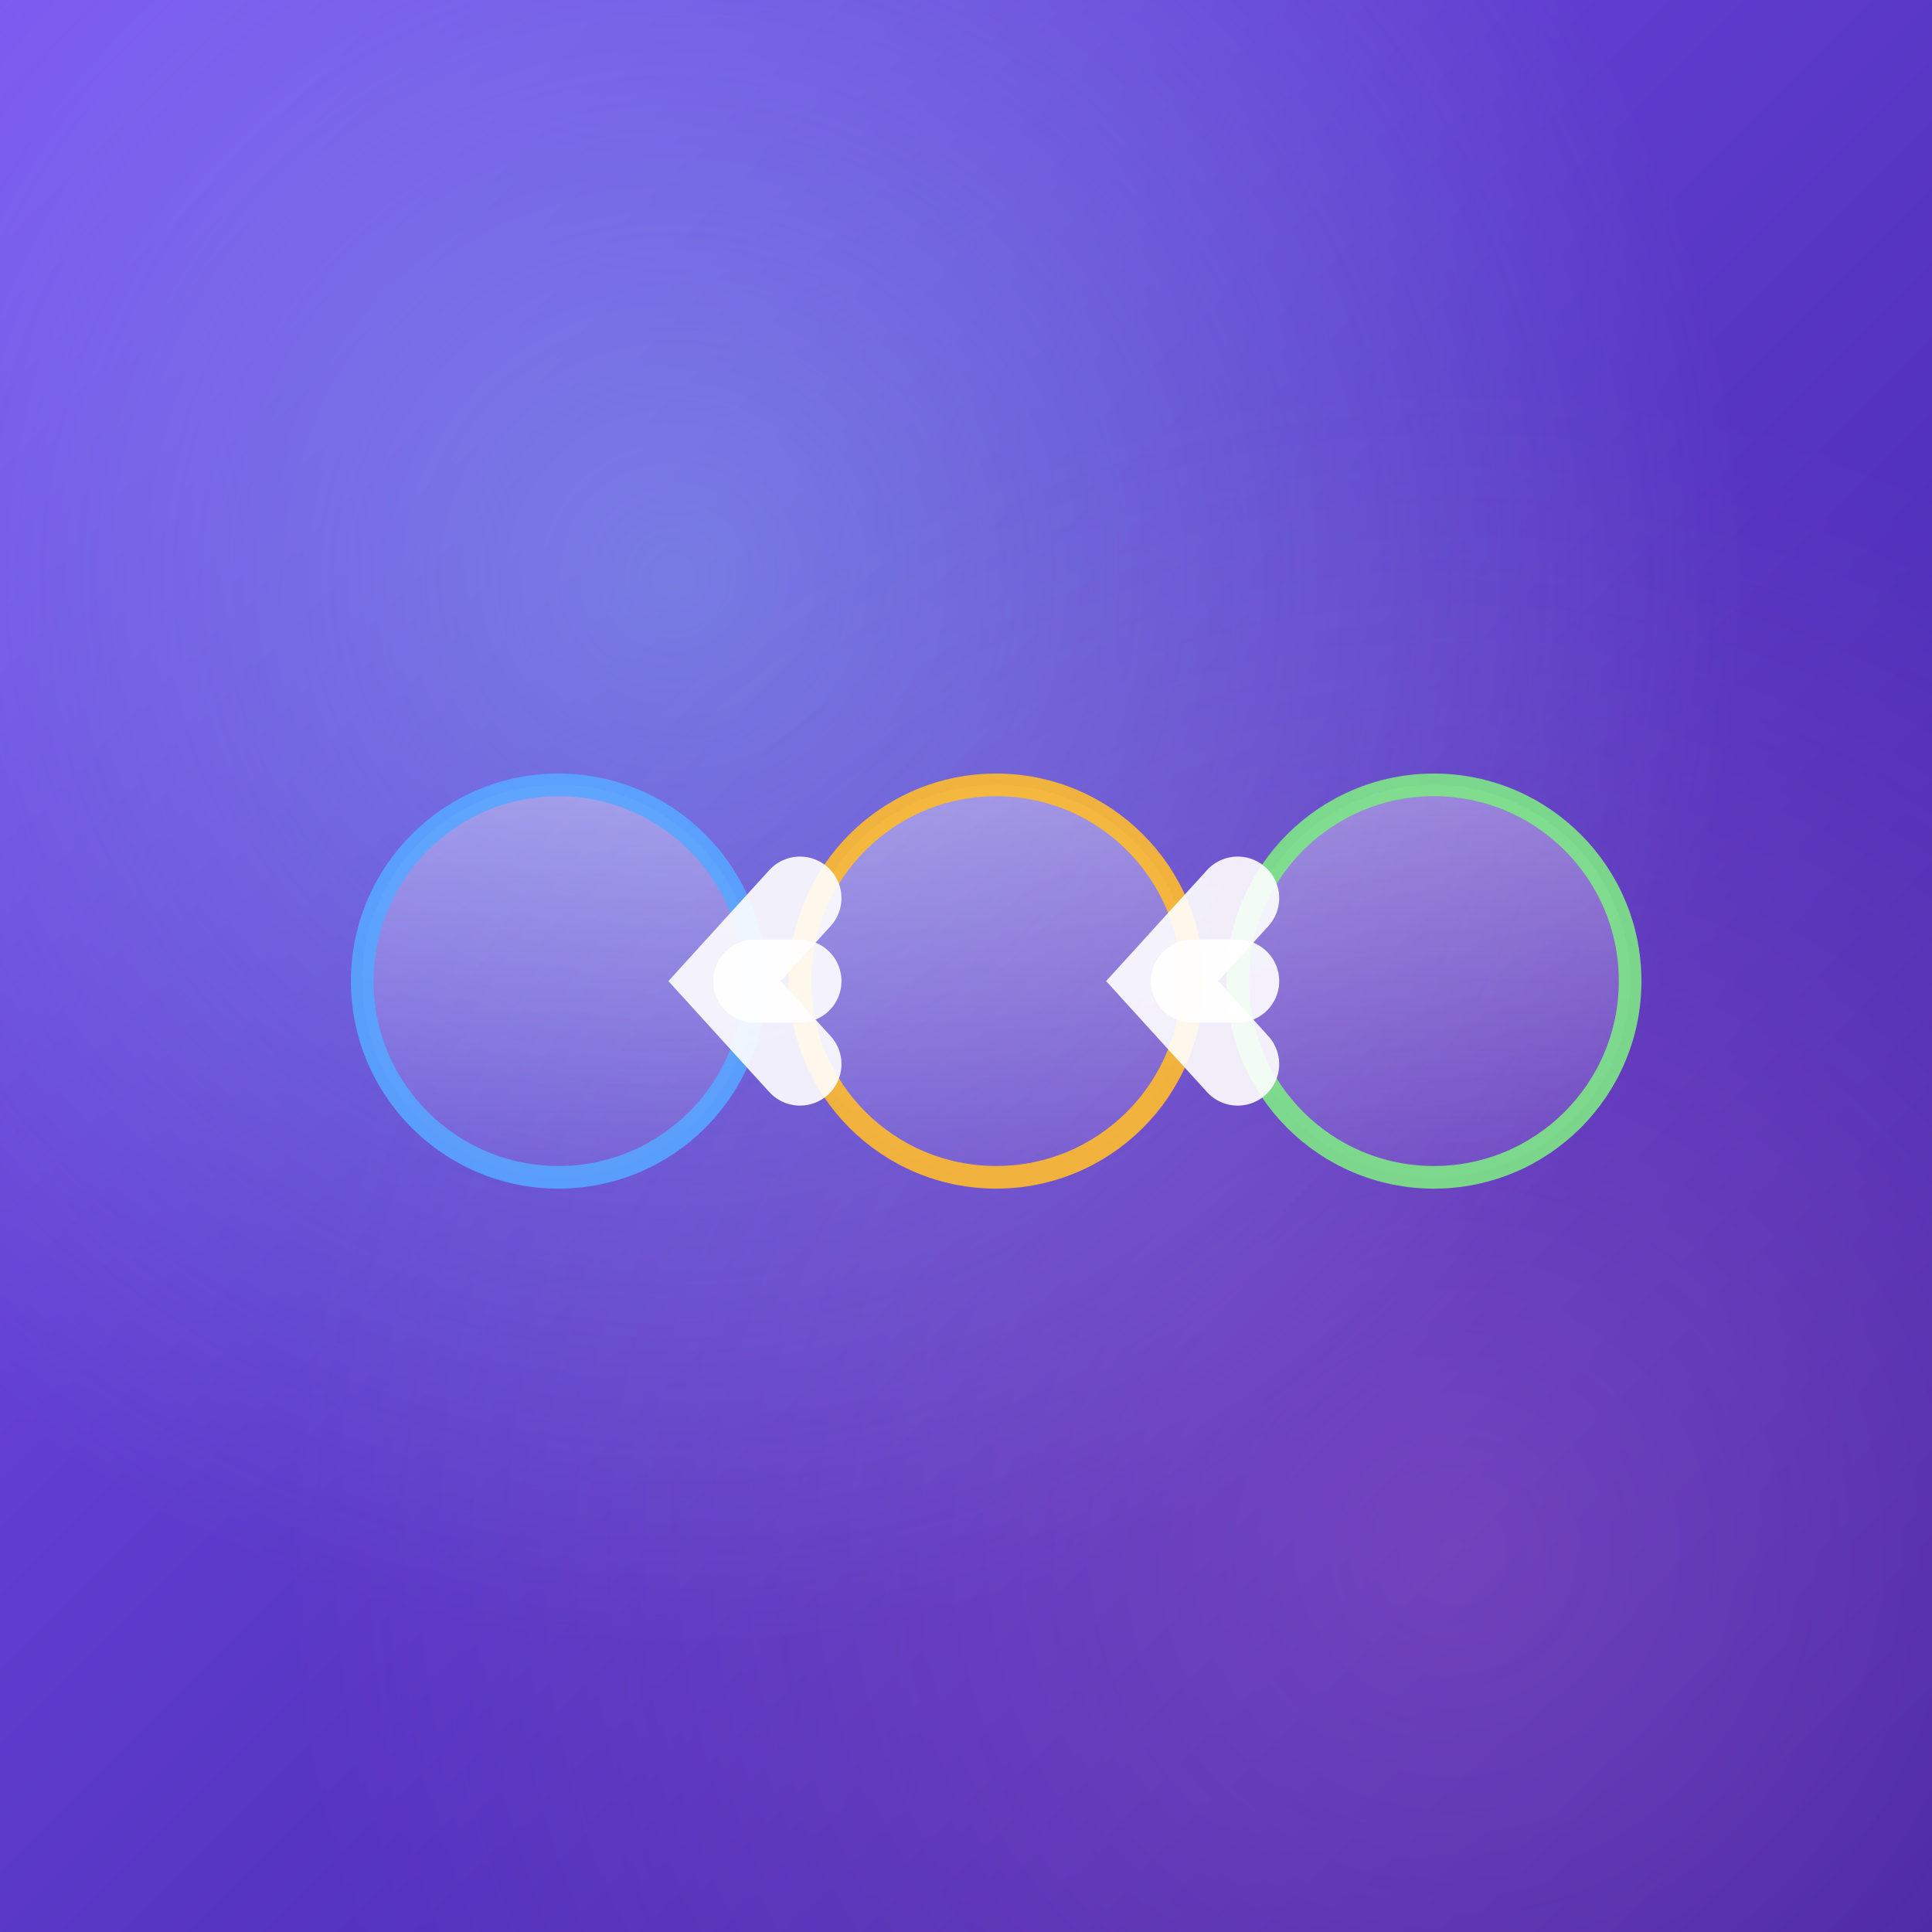
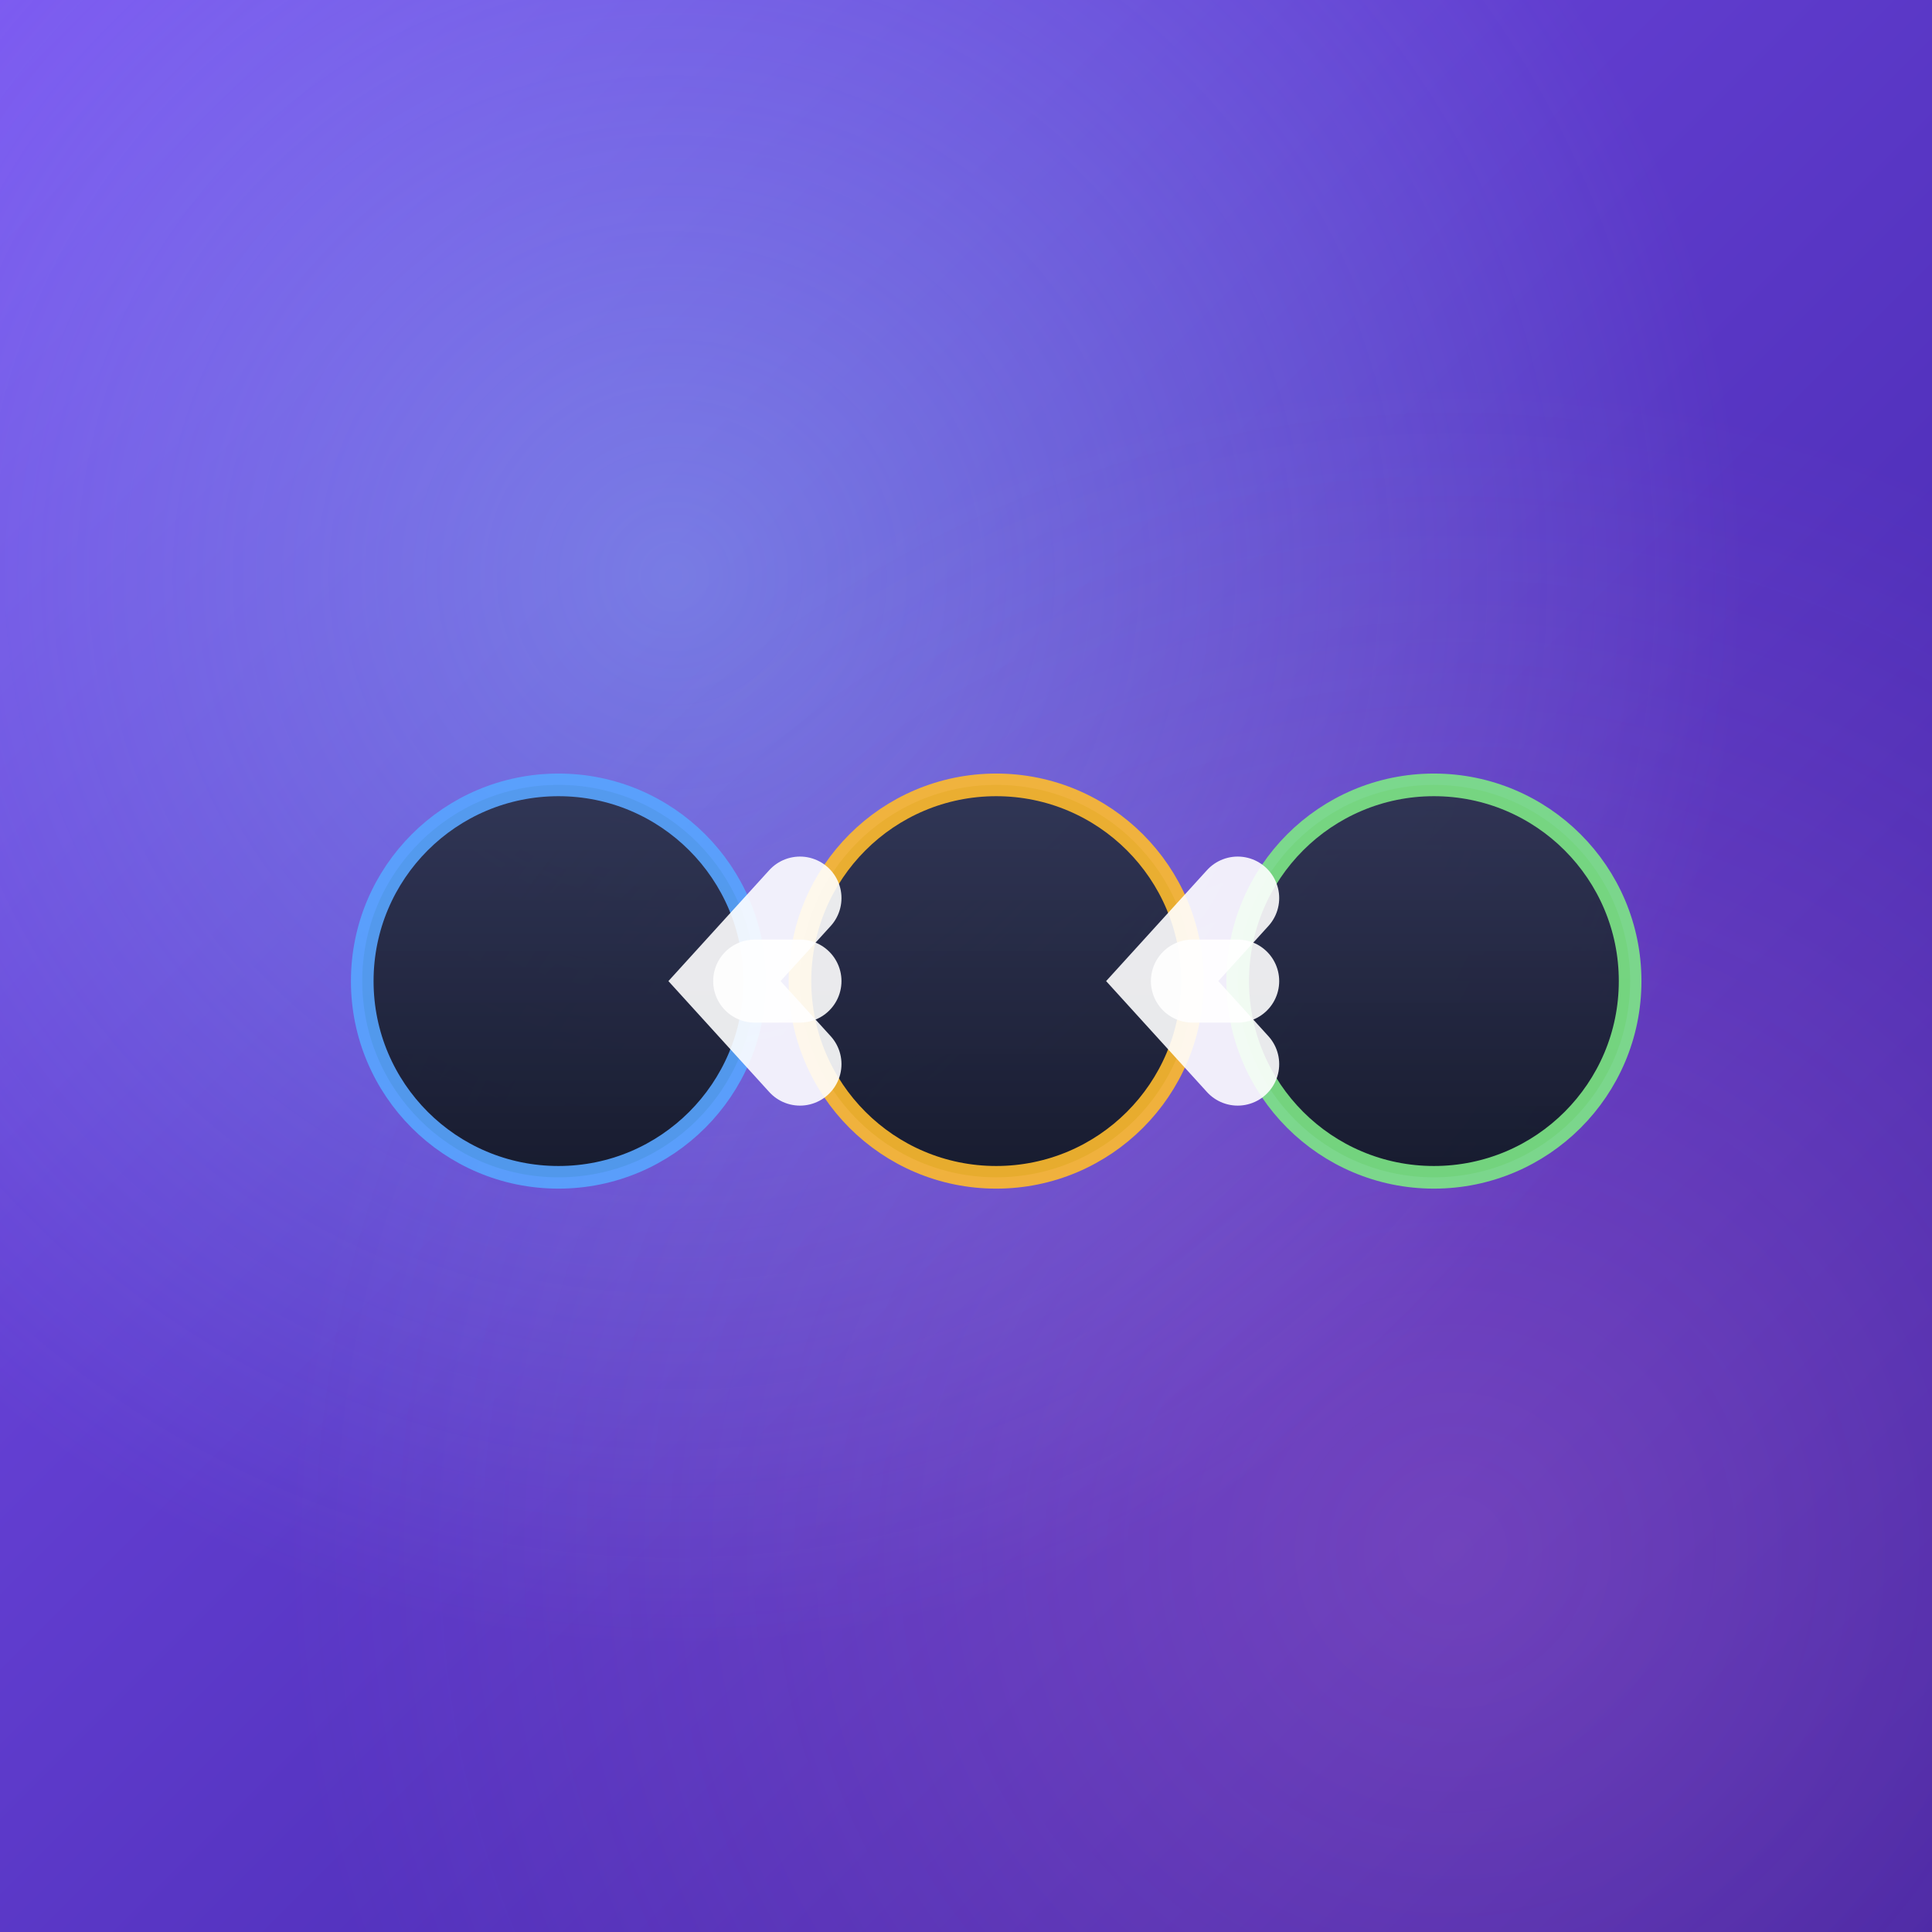
<svg xmlns="http://www.w3.org/2000/svg" viewBox="0 0 256 256" width="256" height="256">
  <defs>
    <linearGradient id="g" x1="0" y1="0" x2="1" y2="1">
      <stop offset="0" stop-color="#7B52F0" />
      <stop offset="1" stop-color="#3A1E9E" />
    </linearGradient>
    <linearGradient id="glass" x1="0" y1="0" x2="0" y2="1">
-       <stop offset="0" stop-color="#ffffff" stop-opacity="0.34" />
-       <stop offset="1" stop-color="#ffffff" stop-opacity="0.06" />
+       <stop offset="0" stop-color="#2E3450" stop-opacity="0.95" />
+       <stop offset="1" stop-color="#151A2B" stop-opacity="0.98" />
    </linearGradient>
    <radialGradient id="blob1" cx="35%" cy="30%" r="55%">
      <stop offset="0" stop-color="#9BE8FF" stop-opacity="0.35" />
      <stop offset="1" stop-color="#9BE8FF" stop-opacity="0" />
    </radialGradient>
    <radialGradient id="blob2" cx="75%" cy="80%" r="60%">
      <stop offset="0" stop-color="#FF9BE8" stop-opacity="0.22" />
      <stop offset="1" stop-color="#FF9BE8" stop-opacity="0" />
    </radialGradient>
  </defs>
  <rect x="0" y="0" width="256" height="256" fill="url(#g)" />
  <rect x="0" y="0" width="256" height="256" fill="url(#blob1)" />
  <rect x="0" y="0" width="256" height="256" fill="url(#blob2)" />
  <g stroke="#ffffff" stroke-opacity="0.9" stroke-width="11" stroke-linecap="round" fill="none">
    <circle cx="74" cy="130" r="26" fill="url(#glass)" stroke="#58a6ff" stroke-width="3" />
    <circle cx="132" cy="130" r="26" fill="url(#glass)" stroke="#febc2e" stroke-width="3" />
    <circle cx="190" cy="130" r="26" fill="url(#glass)" stroke="#7ee787" stroke-width="3" />
    <path d="M100 130 L106 130" />
    <path d="M158 130 L164 130" />
    <path d="M106 119 L96 130 L106 141" />
    <path d="M164 119 L154 130 L164 141" />
  </g>
</svg>
